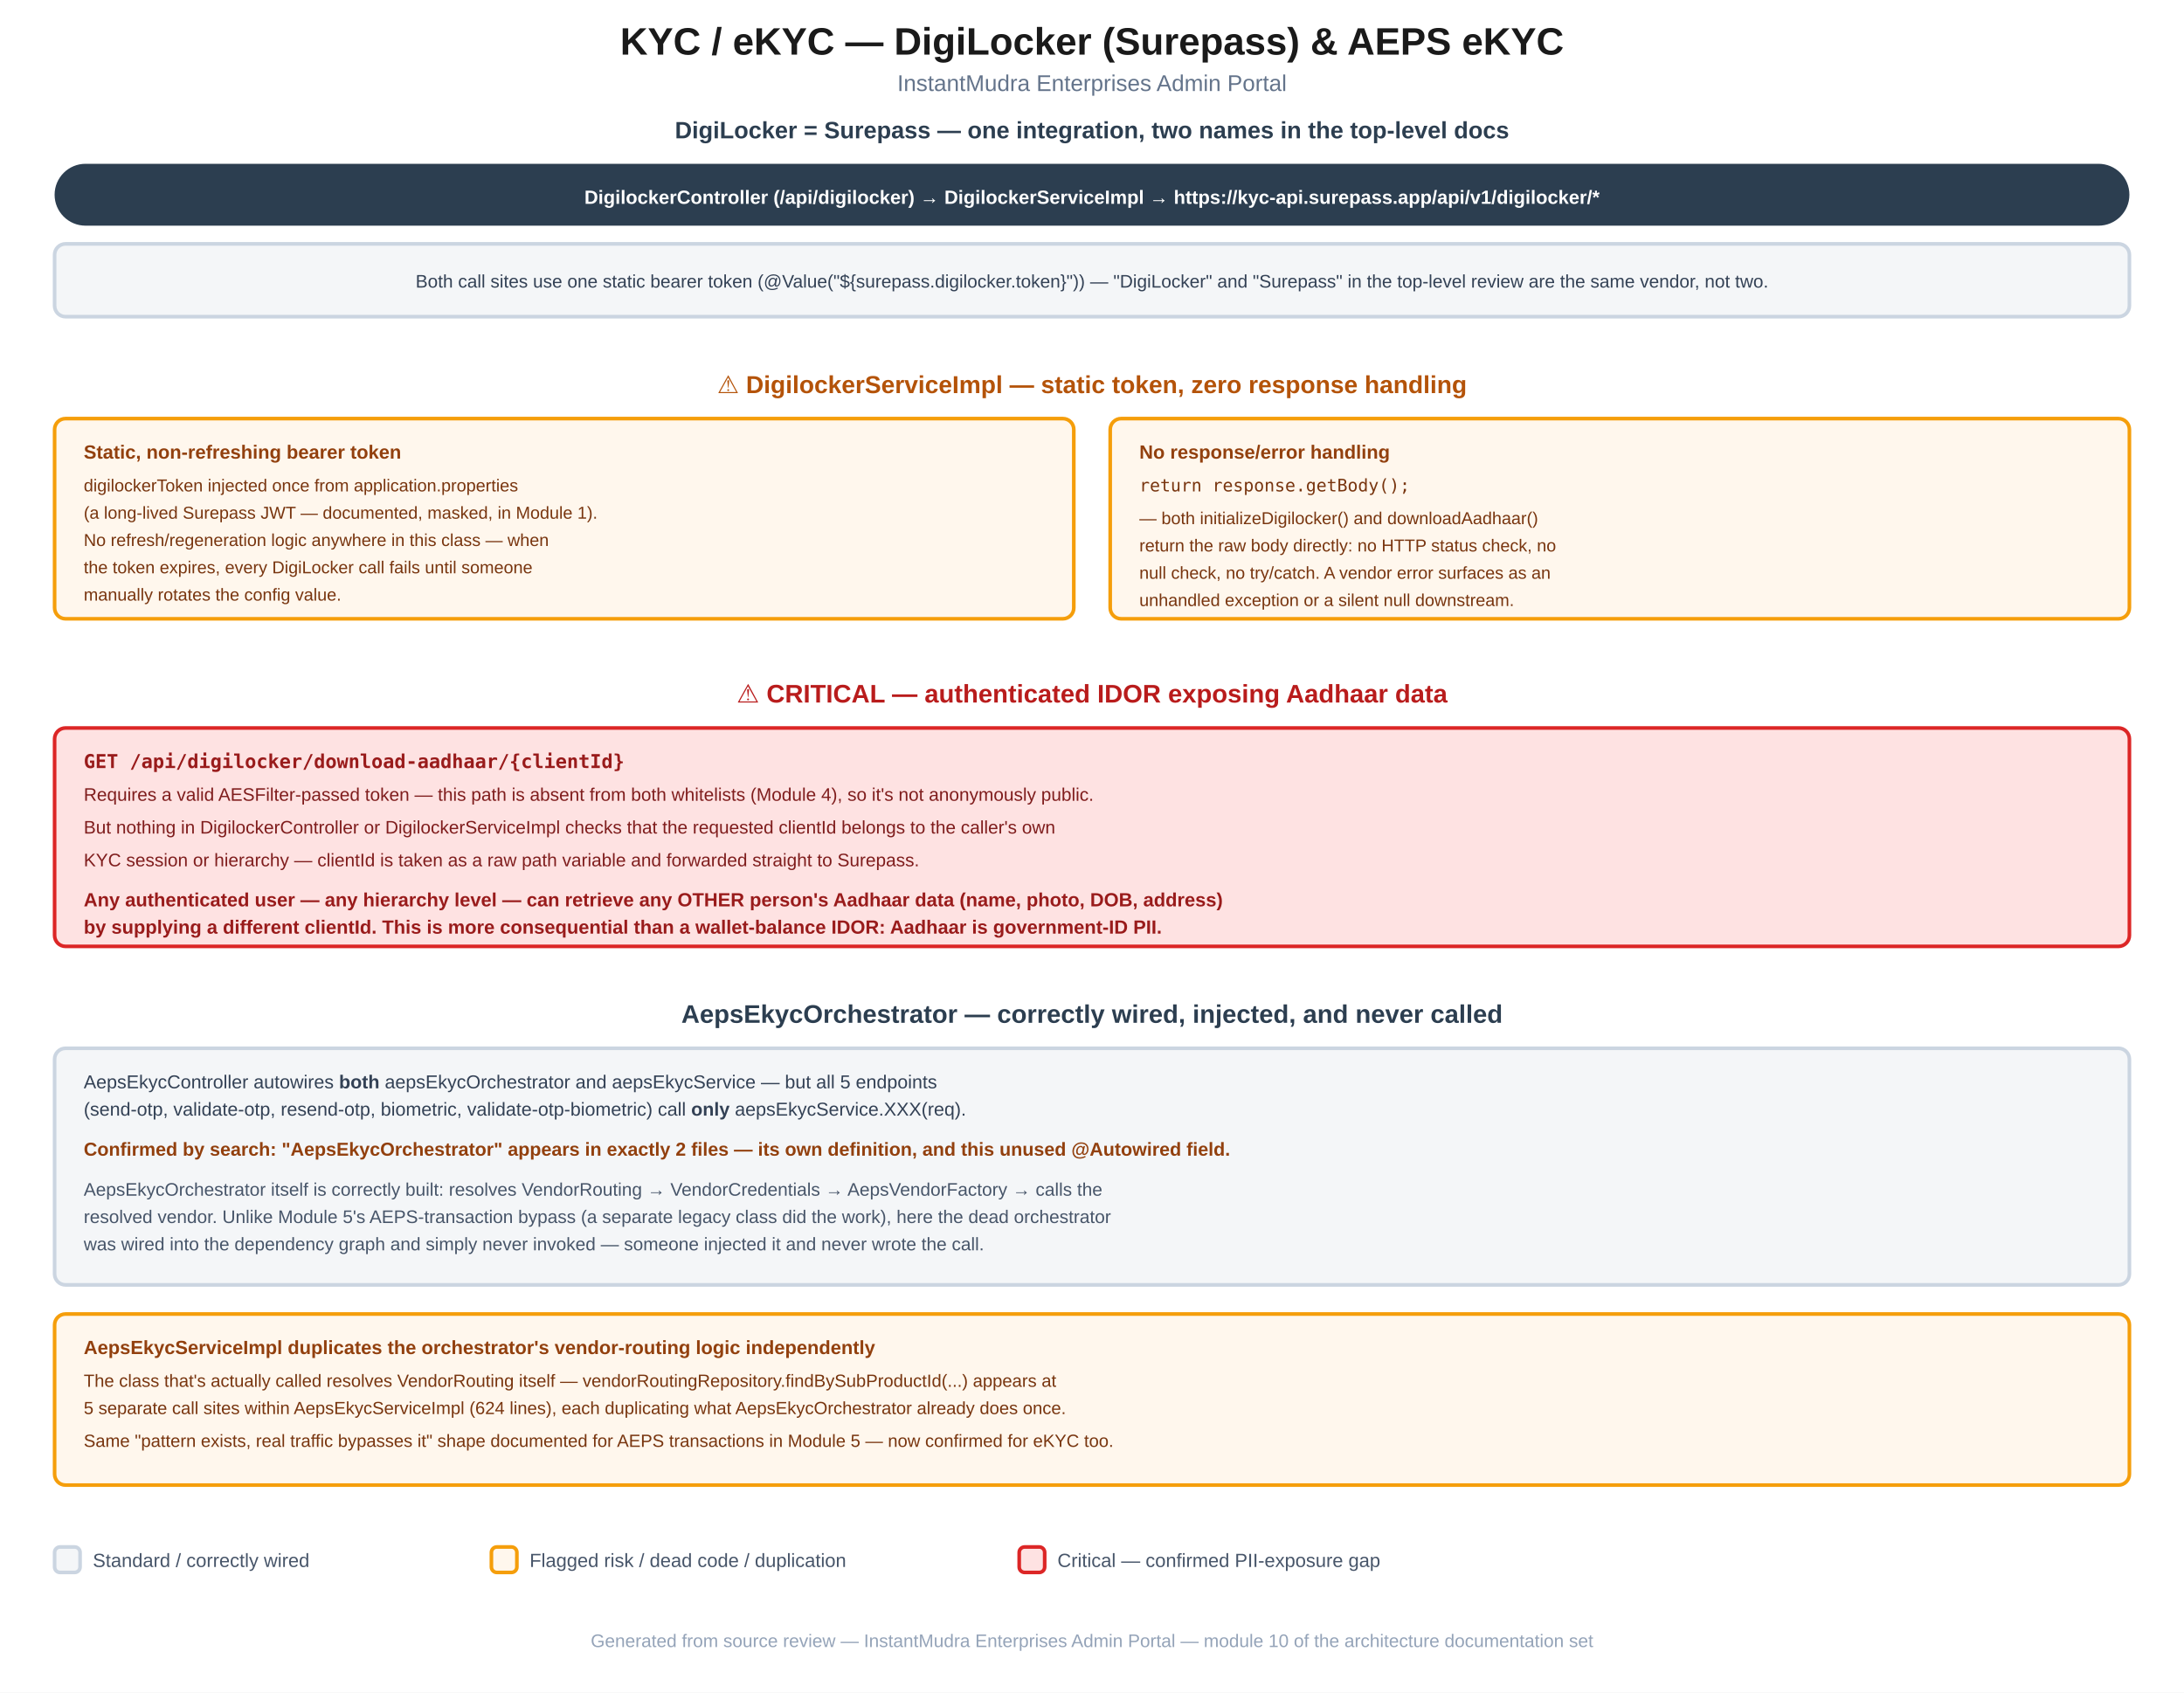
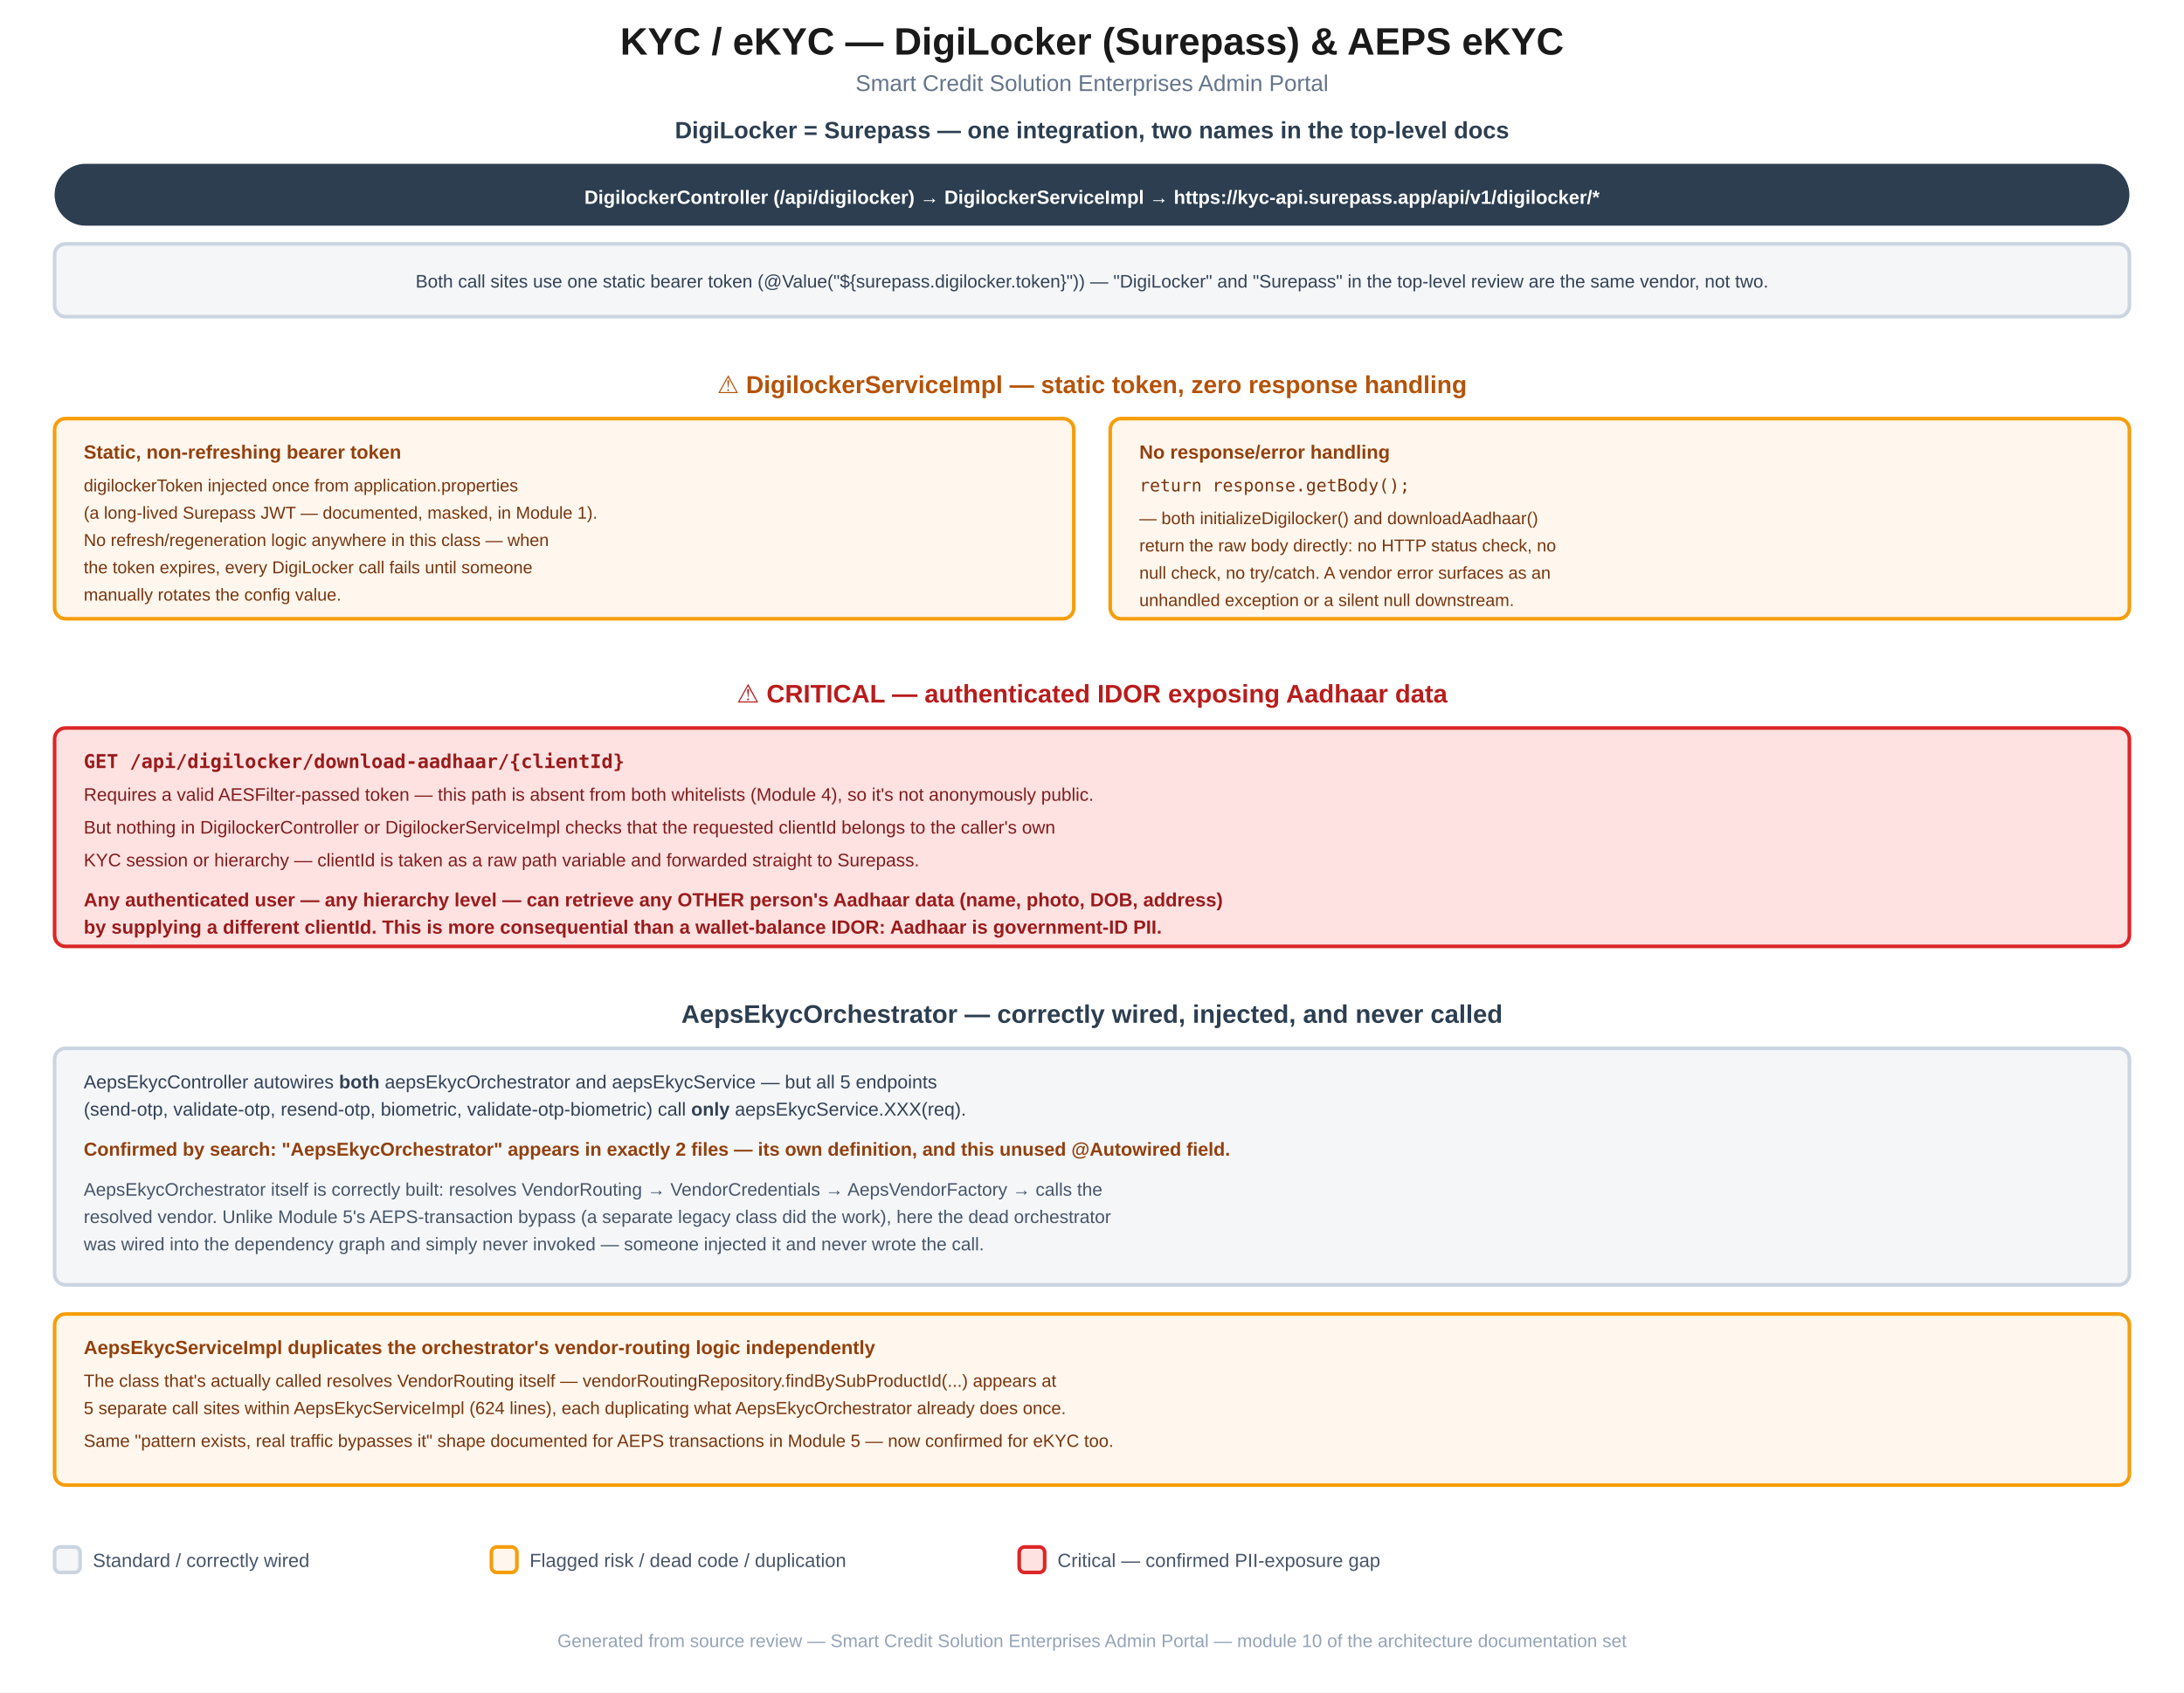
<svg xmlns="http://www.w3.org/2000/svg" viewBox="0 0 1200 930" font-family="Segoe UI, Arial, sans-serif">
  <defs>
    <marker id="arrow10" viewBox="0 0 10 10" refX="9" refY="5" markerWidth="7" markerHeight="7" orient="auto-start-reverse">
      <path d="M0,0 L10,5 L0,10 z" fill="#475569" />
    </marker>
  </defs>
  <rect x="0" y="0" width="1200" height="930" fill="#ffffff" />
  <text x="600" y="30" text-anchor="middle" font-size="21" font-weight="700" fill="#1a1a1a">KYC / eKYC — DigiLocker (Surepass) &amp; AEPS eKYC</text>
-   <text x="600" y="50" text-anchor="middle" font-size="12.5" fill="#64748b">InstantMudra Enterprises Admin Portal</text>
+   <text x="600" y="50" text-anchor="middle" font-size="12.5" fill="#64748b">Smart Credit Solution Enterprises Admin Portal</text>
  <text x="600" y="76" text-anchor="middle" font-size="13" font-weight="700" fill="#2c3e50">DigiLocker = Surepass — one integration, two names in the top-level docs</text>
  <rect x="30" y="90" width="1140" height="34" rx="17" fill="#2c3e50" />
  <text x="600" y="112" text-anchor="middle" font-size="10.5" font-weight="600" fill="#fff">DigilockerController (/api/digilocker) → DigilockerServiceImpl → https://kyc-api.surepass.app/api/v1/digilocker/*</text>
  <rect x="30" y="134" width="1140" height="40" rx="6" fill="#f4f6f8" stroke="#cbd5e1" stroke-width="2" />
  <text x="600" y="158" text-anchor="middle" font-size="10" fill="#334155">Both call sites use one static bearer token (@Value("${surepass.digilocker.token}")) — "DigiLocker" and "Surepass" in the top-level review are the same vendor, not two.</text>
  <text x="600" y="216" text-anchor="middle" font-size="13.5" font-weight="700" fill="#b45309">⚠ DigilockerServiceImpl — static token, zero response handling</text>
  <rect x="30" y="230" width="560" height="110" rx="6" fill="#fff7ed" stroke="#f59e0b" stroke-width="2" />
  <text x="46" y="252" font-size="10.5" font-weight="700" fill="#92400e">Static, non-refreshing bearer token</text>
  <text x="46" y="270" font-size="9.5" fill="#78350f">digilockerToken injected once from application.properties</text>
  <text x="46" y="285" font-size="9.5" fill="#78350f">(a long-lived Surepass JWT — documented, masked, in Module 1).</text>
  <text x="46" y="300" font-size="9.5" fill="#78350f">No refresh/regeneration logic anywhere in this class — when</text>
  <text x="46" y="315" font-size="9.5" fill="#78350f">the token expires, every DigiLocker call fails until someone</text>
  <text x="46" y="330" font-size="9.5" fill="#78350f">manually rotates the config value.</text>
  <rect x="610" y="230" width="560" height="110" rx="6" fill="#fff7ed" stroke="#f59e0b" stroke-width="2" />
  <text x="626" y="252" font-size="10.5" font-weight="700" fill="#92400e">No response/error handling</text>
  <text x="626" y="270" font-size="9.5" font-family="Consolas, monospace" fill="#78350f">return response.getBody();</text>
  <text x="626" y="288" font-size="9.5" fill="#78350f">— both initializeDigilocker() and downloadAadhaar()</text>
  <text x="626" y="303" font-size="9.5" fill="#78350f">return the raw body directly: no HTTP status check, no</text>
  <text x="626" y="318" font-size="9.5" fill="#78350f">null check, no try/catch. A vendor error surfaces as an</text>
  <text x="626" y="333" font-size="9.5" fill="#78350f">unhandled exception or a silent null downstream.</text>
  <text x="600" y="386" text-anchor="middle" font-size="14" font-weight="700" fill="#b91c1c">⚠ CRITICAL — authenticated IDOR exposing Aadhaar data</text>
  <rect x="30" y="400" width="1140" height="120" rx="6" fill="#fee2e2" stroke="#dc2626" stroke-width="2" />
  <text x="46" y="422" font-size="10.5" font-family="Consolas, monospace" font-weight="700" fill="#991b1b">GET /api/digilocker/download-aadhaar/{clientId}</text>
  <text x="46" y="440" font-size="10" fill="#7f1d1d">Requires a valid AESFilter-passed token — this path is absent from both whitelists (Module 4), so it's not anonymously public.</text>
  <text x="46" y="458" font-size="10" fill="#7f1d1d">But nothing in DigilockerController or DigilockerServiceImpl checks that the requested clientId belongs to the caller's own</text>
  <text x="46" y="476" font-size="10" fill="#7f1d1d">KYC session or hierarchy — clientId is taken as a raw path variable and forwarded straight to Surepass.</text>
  <text x="46" y="498" font-size="10.5" font-weight="700" fill="#991b1b">Any authenticated user — any hierarchy level — can retrieve any OTHER person's Aadhaar data (name, photo, DOB, address)</text>
  <text x="46" y="513" font-size="10.5" font-weight="700" fill="#991b1b">by supplying a different clientId. This is more consequential than a wallet-balance IDOR: Aadhaar is government-ID PII.</text>
  <text x="600" y="562" text-anchor="middle" font-size="14" font-weight="700" fill="#2c3e50">AepsEkycOrchestrator — correctly wired, injected, and never called</text>
  <rect x="30" y="576" width="1140" height="130" rx="6" fill="#f4f6f8" stroke="#cbd5e1" stroke-width="2" />
  <text x="46" y="598" font-size="10.3" fill="#334155">AepsEkycController autowires <tspan font-weight="700">both</tspan> aepsEkycOrchestrator and aepsEkycService — but all 5 endpoints</text>
  <text x="46" y="613" font-size="10.3" fill="#334155">(send-otp, validate-otp, resend-otp, biometric, validate-otp-biometric) call <tspan font-weight="700">only</tspan> aepsEkycService.XXX(req).</text>
  <text x="46" y="635" font-size="10.3" font-weight="700" fill="#92400e">Confirmed by search: "AepsEkycOrchestrator" appears in exactly 2 files — its own definition, and this unused @Autowired field.</text>
  <text x="46" y="657" font-size="10" fill="#475569">AepsEkycOrchestrator itself is correctly built: resolves VendorRouting → VendorCredentials → AepsVendorFactory → calls the</text>
  <text x="46" y="672" font-size="10" fill="#475569">resolved vendor. Unlike Module 5's AEPS-transaction bypass (a separate legacy class did the work), here the dead orchestrator</text>
  <text x="46" y="687" font-size="10" fill="#475569">was wired into the dependency graph and simply never invoked — someone injected it and never wrote the call.</text>
  <rect x="30" y="722" width="1140" height="94" rx="6" fill="#fff7ed" stroke="#f59e0b" stroke-width="2" />
  <text x="46" y="744" font-size="10.5" font-weight="700" fill="#92400e">AepsEkycServiceImpl duplicates the orchestrator's vendor-routing logic independently</text>
  <text x="46" y="762" font-size="9.7" fill="#78350f">The class that's actually called resolves VendorRouting itself — vendorRoutingRepository.findBySubProductId(...) appears at</text>
  <text x="46" y="777" font-size="9.7" fill="#78350f">5 separate call sites within AepsEkycServiceImpl (624 lines), each duplicating what AepsEkycOrchestrator already does once.</text>
  <text x="46" y="795" font-size="9.7" fill="#78350f">Same "pattern exists, real traffic bypasses it" shape documented for AEPS transactions in Module 5 — now confirmed for eKYC too.</text>
  <rect x="30" y="850" width="14" height="14" rx="3" fill="#f4f6f8" stroke="#cbd5e1" stroke-width="2" />
  <text x="51" y="861" font-size="10.5" fill="#475569">Standard / correctly wired</text>
  <rect x="270" y="850" width="14" height="14" rx="3" fill="#fff7ed" stroke="#f59e0b" stroke-width="2" />
  <text x="291" y="861" font-size="10.5" fill="#475569">Flagged risk / dead code / duplication</text>
  <rect x="560" y="850" width="14" height="14" rx="3" fill="#fee2e2" stroke="#dc2626" stroke-width="2" />
  <text x="581" y="861" font-size="10.5" fill="#475569">Critical — confirmed PII-exposure gap</text>
-   <text x="600" y="905" text-anchor="middle" font-size="10" fill="#94a3b8">Generated from source review — InstantMudra Enterprises Admin Portal — module 10 of the architecture documentation set</text>
+   <text x="600" y="905" text-anchor="middle" font-size="10" fill="#94a3b8">Generated from source review — Smart Credit Solution Enterprises Admin Portal — module 10 of the architecture documentation set</text>
</svg>
